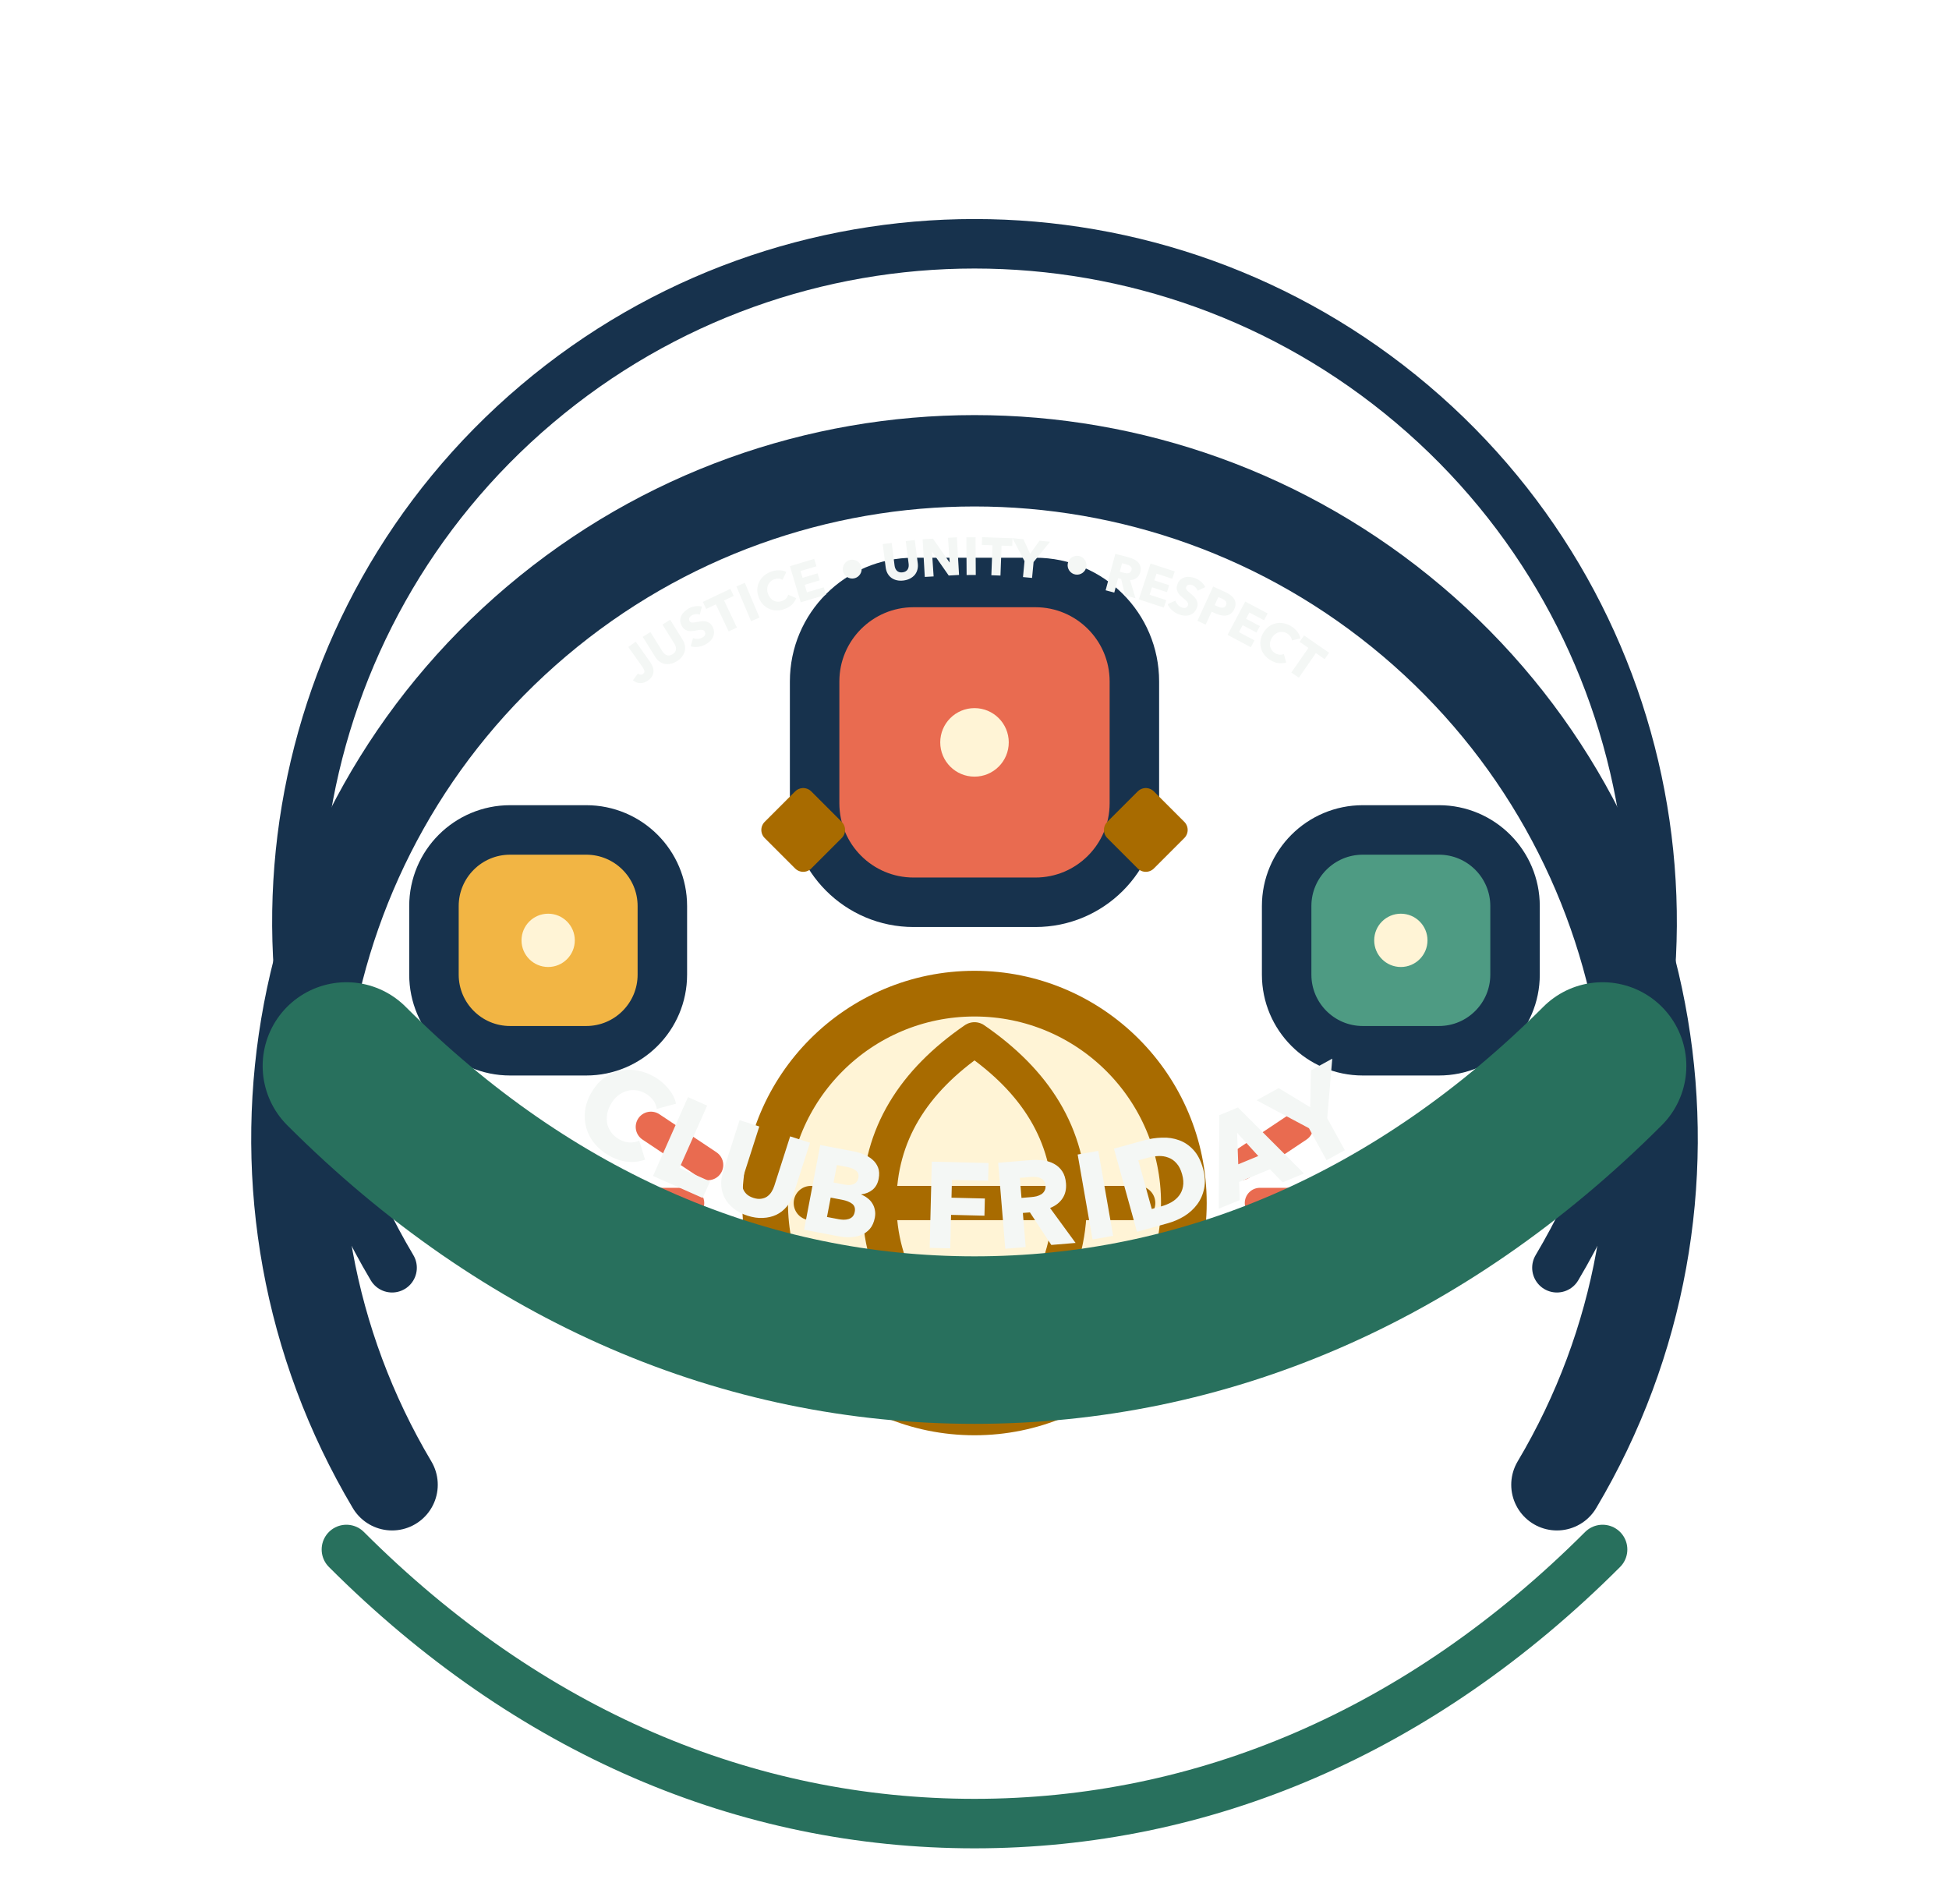
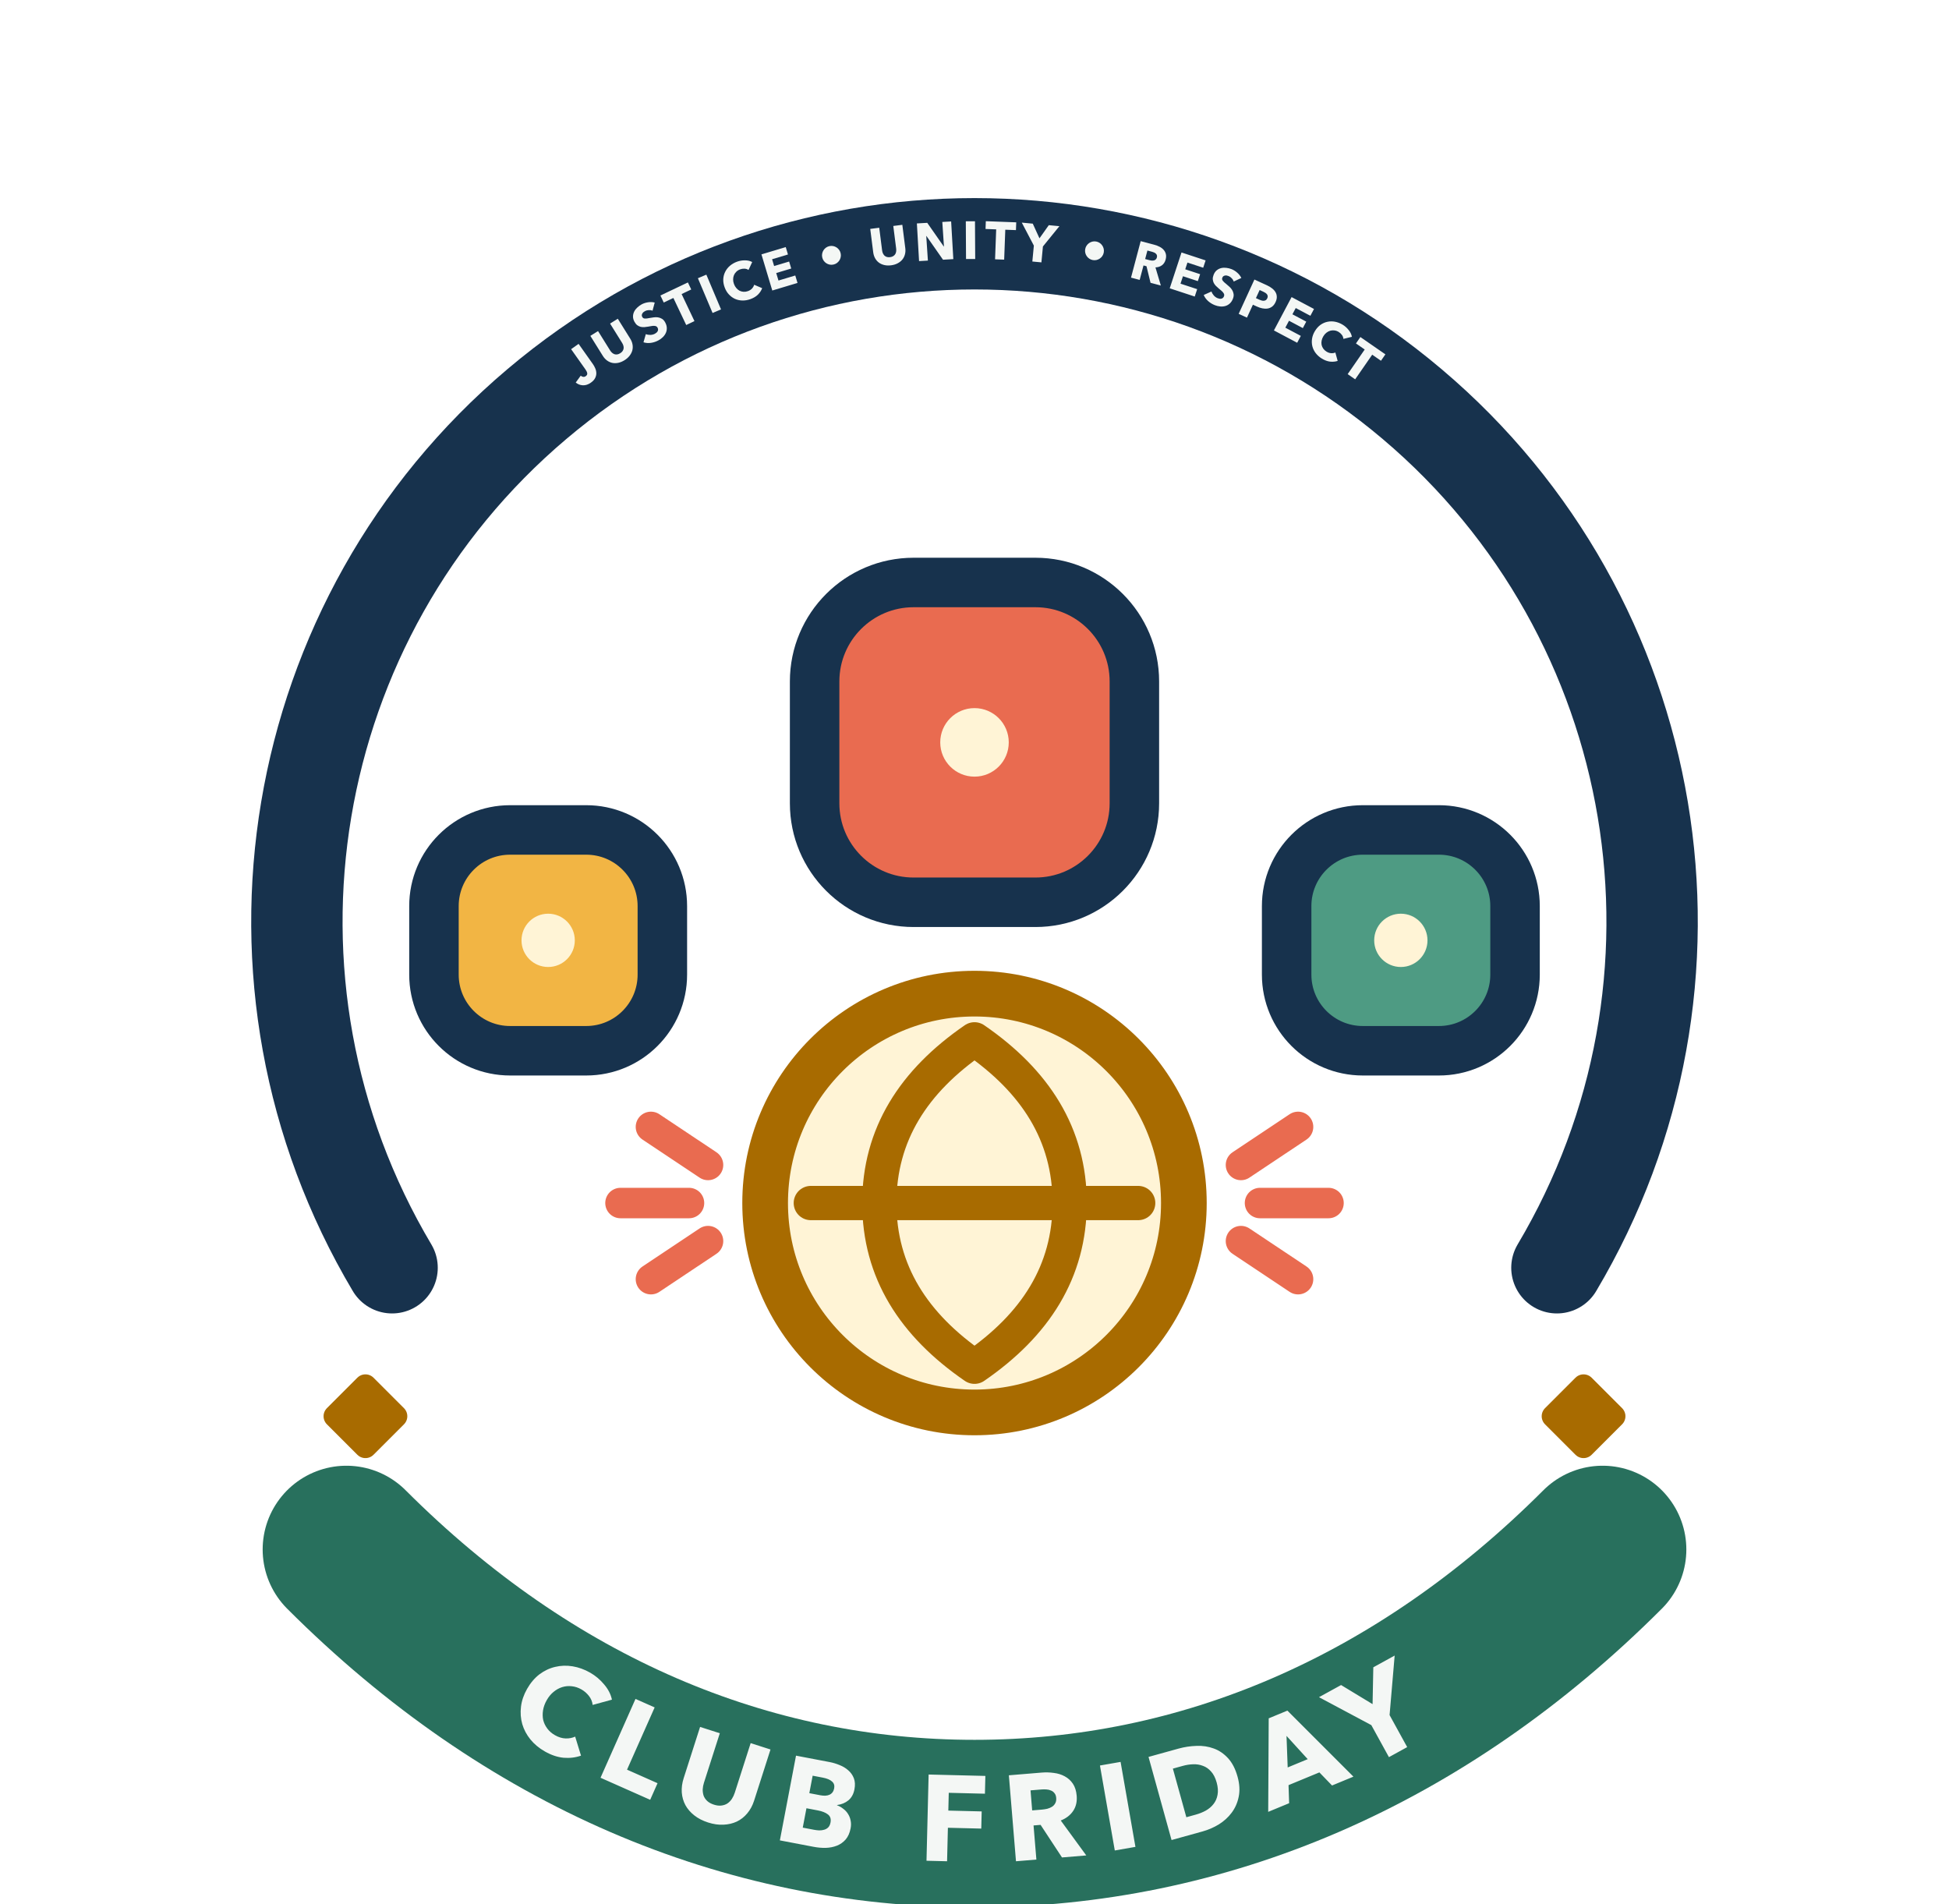
<svg xmlns="http://www.w3.org/2000/svg" viewBox="0 0 512 500" role="img" aria-labelledby="title desc" version="1.1" id="svg15">
  <g stroke="#17324D" stroke-width="13" stroke-linecap="round" stroke-linejoin="round" id="g8">
    <path fill="none" stroke="#17324D" d="M103 333a178 178 0 1 1 306 0" id="path1" />
    <g id="younger-member" aria-label="younger-member">
      <rect x="114" y="218" width="60" height="58" rx="20" fill="#F2B544" stroke="#17324D" id="rect1" />
      <circle cx="144" cy="247" r="7" fill="#FFF4D6" stroke="none" id="circle1" />
    </g>
    <g id="adult-member" aria-label="adult-member">
      <rect x="214" y="153" width="84" height="84" rx="26" fill="#E96B50" stroke="#17324D" id="rect2" />
      <circle cx="256" cy="195" r="9" fill="#FFF4D6" stroke="none" id="circle2" />
    </g>
    <g id="older-member" aria-label="older-member">
      <rect x="338" y="218" width="60" height="58" rx="20" fill="#4E9B83" stroke="#17324D" id="rect3" />
      <circle cx="368" cy="247" r="7" fill="#FFF4D6" stroke="none" id="circle3" />
    </g>
    <circle cx="256" cy="316" r="55" fill="#FFF4D6" stroke="#A86B00" stroke-width="12" id="circle4" />
    <path fill="none" stroke="#A86B00" stroke-width="9" d="M256 273c-16 11-25 25-25 43s9 32 25 43m0-86c16 11 25 25 25 43s-9 32-25 43m-43-43h86" id="path4" />
    <path fill="none" stroke="#E96B50" stroke-width="8" d="M181 316h-18M186 306l-15-10M186 326l-15 10M331 316h18M326 306l15-10M326 326l15 10" id="path5" />
    <path fill="none" stroke="#28705D" d="M91 407c48 48 105 72 165 72s117-24 165-72" id="path6" />
-     <path fill="#A86B00" stroke="#A86B00" stroke-width="6" d="m211 210 8 8-8 8-8-8z" id="path7" />
-     <path fill="#A86B00" stroke="#A86B00" stroke-width="6" d="m301 210 8 8-8 8-8-8z" id="path8" />
+     <path fill="#A86B00" stroke="#A86B00" stroke-width="6" d="m96 364 8 8-8 8-8-8z" id="path7" />
+     <path fill="#A86B00" stroke="#A86B00" stroke-width="6" d="m416 364 8 8-8 8-8-8z" id="path8" />
  </g>
  <defs id="defs8">
-     <path id="motto-arc" d="M103 390a178 178 0 1 1 306 0" />
-     <path id="name-arc" d="M91 280c48 48 105 72 165 72s117-24 165-72" />
+     <path id="motto-arc" d="M103 333a178 178 0 1 1 306 0" />
+     <path id="name-arc" d="M91 407c48 48 105 72 165 72s117-24 165-72" />
  </defs>
-   <path d="M103 390a178 178 0 1 1 306 0" fill="none" stroke="#17324D" stroke-width="24" stroke-linecap="round" id="path9" />
-   <path d="M91 280c48 48 105 72 165 72s117-24 165-72" fill="none" stroke="#28705D" stroke-width="44" stroke-linecap="round" id="path10" />
+   <path d="M103 333a178 178 0 1 1 306 0" fill="none" stroke="#17324D" stroke-width="24" stroke-linecap="round" id="path9" />
+   <path d="M91 407c48 48 105 72 165 72s117-24 165-72" fill="none" stroke="#28705D" stroke-width="44" stroke-linecap="round" id="path10" />
  <g font-family="Avenir Next, Trebuchet MS, Arial, sans-serif" text-anchor="middle" id="g15">
    <g id="text14" style="font-weight:700;font-size:14px;letter-spacing:1.5" aria-label="JUSTICE•UNITY•RESPECT">
-       <path style="fill:#f4f7f5" d="m 170.786,173.875 q 0.34,0.48 0.597,1.087 0.269,0.598 0.287,1.254 0.022,0.636 -0.302,1.294 -0.312,0.65 -1.135,1.232 -1.029,0.728 -2.086,0.687 -1.066,-0.052 -1.885,-0.724 l 1.313,-1.804 q 0.306,0.263 0.65,0.312 0.355,0.041 0.663,-0.178 0.48,-0.34 0.394,-0.776 -0.074,-0.445 -0.455,-0.982 l -3.777,-5.337 1.966,-1.391 3.769,5.325 z m 8.535,-5.85 q 0.474,0.76 0.605,1.553 0.136,0.773 -0.058,1.521 -0.201,0.736 -0.723,1.408 -0.51,0.664 -1.329,1.175 -0.832,0.519 -1.652,0.684 -0.821,0.165 -1.558,0.015 -0.745,-0.163 -1.379,-0.625 -0.642,-0.474 -1.116,-1.234 l -3.267,-5.239 2.02,-1.259 3.163,5.073 q 0.215,0.345 0.491,0.602 0.288,0.25 0.621,0.388 0.338,0.119 0.724,0.076 0.398,-0.05 0.825,-0.317 0.428,-0.267 0.636,-0.594 0.22,-0.335 0.262,-0.691 0.035,-0.368 -0.075,-0.729 -0.109,-0.361 -0.324,-0.705 l -3.163,-5.073 2.031,-1.267 3.267,5.239 z m 4.505,-6.561 q -0.458,-0.198 -1.008,-0.154 -0.544,0.025 -0.95,0.245 -0.209,0.114 -0.411,0.271 -0.189,0.15 -0.301,0.355 -0.119,0.192 -0.148,0.431 -0.024,0.22 0.116,0.478 0.12,0.221 0.287,0.322 0.179,0.094 0.411,0.111 0.245,0.011 0.544,-0.025 0.293,-0.048 0.654,-0.116 0.523,-0.093 1.103,-0.169 0.573,-0.088 1.127,-0.007 0.554,0.082 1.053,0.384 0.492,0.29 0.846,0.942 0.407,0.751 0.425,1.458 0.023,0.688 -0.251,1.299 -0.274,0.611 -0.783,1.11 -0.509,0.5 -1.149,0.847 -0.935,0.508 -1.982,0.662 -1.054,0.142 -1.96,-0.147 l 0.616,-2.151 q 0.534,0.22 1.197,0.21 0.669,-0.029 1.186,-0.309 0.234,-0.127 0.429,-0.296 0.195,-0.169 0.295,-0.367 0.112,-0.204 0.11,-0.442 -0.002,-0.238 -0.142,-0.496 -0.134,-0.246 -0.35,-0.352 -0.217,-0.105 -0.524,-0.114 -0.302,-0.027 -0.706,0.049 -0.399,0.057 -0.903,0.156 -0.492,0.092 -0.998,0.128 -0.494,0.029 -0.967,-0.08 -0.468,-0.128 -0.885,-0.427 -0.412,-0.318 -0.732,-0.909 -0.394,-0.726 -0.379,-1.403 0.015,-0.677 0.314,-1.27 0.299,-0.593 0.822,-1.068 0.516,-0.487 1.131,-0.821 0.738,-0.401 1.648,-0.544 0.922,-0.15 1.788,0.065 z m 6.386,-3.74 3.375,7.107 -2.163,1.027 -3.375,-7.107 -2.529,1.201 -0.877,-1.846 7.221,-3.43 0.877,1.846 z m 7.097,5.438 -3.856,-9.131 2.218,-0.937 3.856,9.131 z m 11.862,-6.055 q -0.358,0.936 -1.11,1.689 -0.758,0.74 -1.941,1.174 -1.078,0.395 -2.128,0.377 -1.037,-0.022 -1.944,-0.421 -0.911,-0.412 -1.625,-1.179 -0.714,-0.767 -1.114,-1.858 -0.41,-1.117 -0.361,-2.164 0.062,-1.052 0.514,-1.933 0.447,-0.895 1.242,-1.574 0.795,-0.679 1.86,-1.069 0.986,-0.361 2.062,-0.353 1.085,-0.01 1.922,0.444 l -0.966,2.084 q -0.474,-0.318 -1.064,-0.341 -0.59,-0.022 -1.129,0.175 -0.592,0.217 -1.009,0.623 -0.409,0.389 -0.624,0.9 -0.215,0.511 -0.22,1.109 -0.009,0.585 0.217,1.203 0.231,0.631 0.621,1.084 0.39,0.454 0.871,0.709 0.49,0.238 1.053,0.27 0.563,0.032 1.142,-0.18 0.67,-0.246 1.074,-0.692 0.403,-0.446 0.551,-0.977 l 2.104,0.899 z m 1.184,1.103 -2.85,-9.493 6.383,-1.916 0.584,1.944 -4.17,1.252 0.535,1.783 3.942,-1.183 0.551,1.837 -3.942,1.183 0.592,1.971 4.412,-1.324 0.588,1.958 z" id="path15" />
-       <path style="fill:#f4f7f5" d="m 226.3,148.968 q 0.109,0.506 0.011,0.986 -0.098,0.479 -0.355,0.878 -0.258,0.399 -0.655,0.685 -0.397,0.286 -0.903,0.395 -0.506,0.109 -0.986,0.011 -0.479,-0.098 -0.878,-0.355 -0.399,-0.258 -0.685,-0.655 -0.286,-0.397 -0.395,-0.903 -0.109,-0.506 -0.011,-0.986 0.098,-0.479 0.355,-0.878 0.258,-0.399 0.655,-0.685 0.397,-0.286 0.903,-0.395 0.506,-0.109 0.986,-0.011 0.479,0.098 0.878,0.355 0.399,0.258 0.685,0.655 0.286,0.397 0.395,0.903 z" id="path16" />
-       <path style="fill:#f4f7f5" d="m 241.096,147.969 q 0.113,0.889 -0.099,1.664 -0.2,0.759 -0.688,1.358 -0.49,0.584 -1.245,0.977 -0.741,0.39 -1.699,0.512 -0.972,0.124 -1.787,-0.069 -0.815,-0.193 -1.422,-0.638 -0.609,-0.459 -0.992,-1.144 -0.385,-0.699 -0.498,-1.588 l -0.778,-6.125 2.361,-0.3 0.754,5.93 q 0.051,0.403 0.194,0.751 0.157,0.347 0.402,0.612 0.258,0.25 0.626,0.372 0.382,0.121 0.882,0.057 0.5,-0.064 0.826,-0.274 0.34,-0.213 0.527,-0.519 0.185,-0.32 0.236,-0.693 0.051,-0.373 1.6e-4,-0.776 l -0.754,-5.93 2.375,-0.302 0.778,6.125 z m 8.134,3.208 -4.358,-6.24 -0.042,0.002 0.431,6.468 -2.32,0.134 -0.573,-9.895 2.725,-0.158 4.343,6.227 0.042,-0.002 -0.43,-6.454 2.32,-0.134 0.573,9.895 z m 4.698,-0.134 -0.058,-9.912 2.408,-0.014 0.058,9.912 z m 9.187,-7.72 -0.295,7.862 -2.392,-0.09 0.295,-7.862 -2.798,-0.105 0.076,-2.043 7.988,0.299 -0.076,2.043 z m 8.405,4.3 -0.397,4.181 -2.383,-0.226 0.397,-4.181 -3.168,-6.038 2.885,0.274 1.758,3.851 2.451,-3.452 2.787,0.264 z" id="path17" />
-       <path style="fill:#f4f7f5" d="m 285.379,148.904 q -0.091,0.51 -0.363,0.916 -0.272,0.406 -0.662,0.678 -0.39,0.272 -0.865,0.386 -0.476,0.114 -0.985,0.023 -0.51,-0.091 -0.916,-0.363 -0.406,-0.272 -0.678,-0.662 -0.272,-0.39 -0.386,-0.865 -0.114,-0.476 -0.023,-0.985 0.091,-0.51 0.363,-0.916 0.272,-0.406 0.662,-0.678 0.39,-0.272 0.865,-0.386 0.476,-0.114 0.985,-0.023 0.51,0.091 0.916,0.363 0.406,0.272 0.678,0.662 0.272,0.39 0.386,0.865 0.114,0.476 0.023,0.985 z" id="path18" />
-       <path style="fill:#f4f7f5" d="m 295.579,156.413 -1.062,-4.352 -0.785,-0.208 -1.009,3.802 -2.273,-0.603 2.542,-9.581 3.654,0.969 q 0.69,0.183 1.3,0.504 0.627,0.311 1.052,0.786 0.438,0.478 0.602,1.116 0.164,0.637 -0.055,1.463 -0.258,0.974 -0.962,1.497 -0.704,0.523 -1.713,0.56 l 1.416,4.764 z m 1.668,-6.669 q 0.09,-0.338 -0.005,-0.581 -0.078,-0.252 -0.279,-0.422 -0.184,-0.179 -0.458,-0.295 -0.26,-0.112 -0.517,-0.181 l -1.231,-0.327 -0.592,2.233 1.096,0.291 q 0.284,0.075 0.593,0.114 0.312,0.025 0.588,-0.032 0.276,-0.057 0.486,-0.248 0.223,-0.187 0.32,-0.552 z m 1.917,7.686 3.096,-9.416 6.331,2.082 -0.634,1.928 -4.136,-1.36 -0.582,1.769 3.91,1.286 -0.599,1.822 -3.91,-1.286 -0.643,1.955 4.376,1.439 -0.638,1.942 z m 15.449,-2.267 q -0.144,-0.477 -0.531,-0.87 -0.369,-0.4 -0.8,-0.569 -0.222,-0.087 -0.472,-0.14 -0.237,-0.048 -0.465,-0.002 -0.223,0.033 -0.425,0.164 -0.184,0.124 -0.291,0.397 -0.092,0.235 -0.062,0.427 0.043,0.197 0.18,0.386 0.15,0.194 0.369,0.4 0.225,0.193 0.51,0.425 0.408,0.34 0.84,0.735 0.437,0.382 0.732,0.858 0.295,0.476 0.385,1.053 0.095,0.563 -0.175,1.254 -0.311,0.795 -0.841,1.264 -0.511,0.461 -1.155,0.645 -0.643,0.184 -1.354,0.116 -0.71,-0.068 -1.388,-0.333 -0.991,-0.388 -1.784,-1.089 -0.788,-0.714 -1.15,-1.593 l 2.042,-0.914 q 0.176,0.55 0.611,1.051 0.453,0.493 1.001,0.708 0.248,0.097 0.503,0.137 0.255,0.04 0.47,-0.011 0.228,-0.046 0.409,-0.201 0.181,-0.155 0.288,-0.428 0.102,-0.261 0.043,-0.494 -0.059,-0.234 -0.25,-0.474 -0.173,-0.248 -0.492,-0.509 -0.301,-0.268 -0.701,-0.59 -0.387,-0.317 -0.741,-0.681 -0.341,-0.359 -0.562,-0.791 -0.203,-0.44 -0.244,-0.952 -0.022,-0.52 0.223,-1.146 0.301,-0.769 0.828,-1.194 0.527,-0.425 1.173,-0.578 0.646,-0.153 1.346,-0.059 0.705,0.081 1.357,0.336 0.782,0.306 1.478,0.91 0.709,0.608 1.102,1.409 z m 9.642,4.803 q -0.362,0.789 -0.906,1.202 -0.538,0.4 -1.186,0.503 -0.648,0.103 -1.367,-0.042 -0.719,-0.145 -1.419,-0.466 l -1.082,-0.496 -1.558,3.398 -2.176,-0.998 4.133,-9.009 3.309,1.518 q 0.738,0.339 1.304,0.783 0.585,0.438 0.904,0.984 0.338,0.54 0.36,1.197 0.041,0.65 -0.315,1.426 z m -2.182,-0.985 q 0.146,-0.318 0.112,-0.58 -0.034,-0.262 -0.198,-0.476 -0.164,-0.214 -0.426,-0.38 -0.25,-0.161 -0.542,-0.295 l -0.954,-0.438 -0.975,2.125 0.916,0.42 q 0.305,0.14 0.609,0.218 0.303,0.077 0.578,0.05 0.287,-0.022 0.508,-0.167 0.226,-0.158 0.372,-0.476 z m 0.405,7.782 4.643,-8.757 5.888,3.122 -0.951,1.794 -3.847,-2.04 -0.872,1.645 3.636,1.928 -0.898,1.695 -3.636,-1.928 -0.964,1.818 4.069,2.158 -0.957,1.806 z m 15.406,7.244 q -0.955,0.303 -2.013,0.184 -1.051,-0.132 -2.127,-0.787 -0.981,-0.597 -1.621,-1.43 -0.628,-0.825 -0.882,-1.783 -0.246,-0.969 -0.09,-2.005 0.156,-1.036 0.76,-2.029 0.619,-1.016 1.468,-1.63 0.861,-0.607 1.832,-0.802 0.979,-0.207 2.005,-0.009 1.026,0.199 1.995,0.789 0.897,0.546 1.561,1.393 0.684,0.842 0.85,1.78 l -2.232,0.542 q -0.047,-0.569 -0.397,-1.045 -0.35,-0.475 -0.84,-0.774 -0.538,-0.328 -1.116,-0.401 -0.559,-0.078 -1.093,0.072 -0.534,0.15 -1.005,0.519 -0.463,0.357 -0.806,0.919 -0.349,0.574 -0.461,1.161 -0.112,0.588 -0.012,1.124 0.119,0.531 0.445,0.992 0.326,0.461 0.852,0.781 0.61,0.371 1.21,0.409 0.6,0.037 1.108,-0.178 l 0.607,2.206 z m 7.799,-2.463 -4.477,6.47 -1.969,-1.362 4.477,-6.47 -2.302,-1.593 1.163,-1.681 6.573,4.549 -1.163,1.681 z" id="path19" />
+       <path style="fill:#f4f7f5" d="m 155.767,95.652 q 0.34,0.48 0.597,1.087 0.269,0.598 0.287,1.254 0.022,0.636 -0.302,1.294 -0.312,0.65 -1.135,1.232 -1.029,0.728 -2.086,0.687 -1.066,-0.052 -1.885,-0.724 l 1.313,-1.804 q 0.306,0.263 0.65,0.312 0.355,0.041 0.663,-0.178 0.48,-0.34 0.394,-0.776 -0.074,-0.445 -0.455,-0.982 l -3.777,-5.337 1.966,-1.391 3.769,5.325 z m 9.796,-6.688 q 0.474,0.76 0.605,1.553 0.136,0.773 -0.058,1.521 -0.201,0.736 -0.723,1.408 -0.51,0.664 -1.329,1.175 -0.832,0.519 -1.652,0.684 -0.821,0.165 -1.558,0.015 -0.745,-0.163 -1.379,-0.625 -0.642,-0.474 -1.116,-1.234 l -3.267,-5.239 2.02,-1.259 3.163,5.073 q 0.215,0.345 0.491,0.602 0.288,0.25 0.621,0.388 0.338,0.119 0.724,0.076 0.398,-0.05 0.825,-0.317 0.428,-0.267 0.636,-0.594 0.22,-0.335 0.262,-0.691 0.035,-0.368 -0.075,-0.729 -0.109,-0.361 -0.324,-0.705 l -3.163,-5.073 2.031,-1.267 3.267,5.239 z m 5.857,-7.349 q -0.458,-0.198 -1.008,-0.154 -0.544,0.025 -0.95,0.245 -0.209,0.114 -0.411,0.271 -0.189,0.15 -0.301,0.355 -0.119,0.192 -0.148,0.431 -0.024,0.22 0.116,0.478 0.12,0.221 0.287,0.322 0.179,0.094 0.411,0.111 0.245,0.011 0.544,-0.025 0.293,-0.047 0.654,-0.116 0.523,-0.093 1.103,-0.169 0.573,-0.088 1.127,-0.007 0.554,0.082 1.053,0.384 0.492,0.29 0.846,0.942 0.407,0.751 0.425,1.458 0.023,0.688 -0.251,1.299 -0.274,0.611 -0.783,1.11 -0.509,0.5 -1.149,0.847 -0.935,0.508 -1.982,0.662 -1.054,0.142 -1.96,-0.147 l 0.616,-2.151 q 0.534,0.22 1.197,0.21 0.669,-0.029 1.186,-0.309 0.234,-0.127 0.429,-0.296 0.195,-0.169 0.295,-0.367 0.112,-0.204 0.11,-0.442 -0.002,-0.238 -0.142,-0.496 -0.134,-0.246 -0.35,-0.352 -0.217,-0.105 -0.524,-0.114 -0.302,-0.027 -0.706,0.049 -0.399,0.057 -0.903,0.156 -0.492,0.092 -0.998,0.128 -0.494,0.029 -0.967,-0.08 -0.468,-0.128 -0.885,-0.427 -0.412,-0.318 -0.732,-0.909 -0.394,-0.726 -0.379,-1.403 0.015,-0.677 0.314,-1.27 0.299,-0.593 0.822,-1.068 0.516,-0.487 1.131,-0.821 0.738,-0.401 1.648,-0.544 0.922,-0.15 1.788,0.065 z m 7.638,-4.377 3.375,7.107 -2.163,1.027 -3.375,-7.107 -2.529,1.201 -0.877,-1.846 7.221,-3.43 0.877,1.846 z m 8.136,4.973 -3.856,-9.131 2.218,-0.937 3.856,9.131 z M 200.224,75.696 q -0.358,0.936 -1.11,1.689 -0.758,0.74 -1.941,1.174 -1.078,0.395 -2.128,0.377 -1.037,-0.022 -1.944,-0.421 -0.911,-0.412 -1.625,-1.179 -0.714,-0.767 -1.113,-1.858 -0.41,-1.117 -0.361,-2.164 0.062,-1.052 0.514,-1.933 0.447,-0.895 1.242,-1.574 0.795,-0.679 1.86,-1.069 0.986,-0.361 2.062,-0.353 1.085,-0.01 1.922,0.444 l -0.966,2.084 q -0.474,-0.318 -1.064,-0.341 -0.59,-0.022 -1.129,0.175 -0.592,0.217 -1.009,0.623 -0.409,0.389 -0.624,0.9 -0.215,0.511 -0.22,1.109 -0.009,0.585 0.217,1.203 0.231,0.631 0.621,1.084 0.39,0.454 0.871,0.709 0.49,0.238 1.053,0.27 0.563,0.032 1.142,-0.18 0.67,-0.246 1.074,-0.692 0.403,-0.446 0.551,-0.977 l 2.104,0.899 z m 2.656,0.613 -2.85,-9.493 6.383,-1.916 0.584,1.944 -4.17,1.252 0.535,1.783 3.942,-1.183 0.551,1.837 -3.942,1.183 0.592,1.971 4.412,-1.324 0.588,1.958 z" id="path15" />
+       <path style="fill:#f4f7f5" d="m 220.84,66.548 q 0.109,0.506 0.011,0.986 -0.098,0.479 -0.355,0.878 -0.258,0.399 -0.655,0.685 -0.397,0.286 -0.903,0.395 -0.506,0.109 -0.986,0.011 -0.479,-0.098 -0.878,-0.355 -0.399,-0.258 -0.685,-0.655 -0.286,-0.397 -0.395,-0.903 -0.109,-0.506 -0.011,-0.986 0.098,-0.479 0.355,-0.878 0.258,-0.399 0.655,-0.685 0.397,-0.286 0.903,-0.395 0.506,-0.109 0.986,-0.011 0.479,0.098 0.878,0.355 0.399,0.258 0.685,0.655 0.286,0.397 0.395,0.903 z" id="path16" />
+       <path style="fill:#f4f7f5" d="m 237.819,65.176 q 0.113,0.889 -0.099,1.664 -0.2,0.759 -0.688,1.358 -0.49,0.584 -1.245,0.977 -0.741,0.39 -1.699,0.512 -0.972,0.124 -1.787,-0.069 -0.815,-0.193 -1.422,-0.638 -0.609,-0.459 -0.992,-1.144 -0.385,-0.699 -0.498,-1.588 l -0.778,-6.125 2.361,-0.3 0.754,5.93 q 0.051,0.403 0.194,0.752 0.157,0.347 0.402,0.612 0.258,0.25 0.626,0.372 0.382,0.121 0.882,0.057 0.5,-0.064 0.826,-0.274 0.34,-0.213 0.527,-0.519 0.185,-0.32 0.236,-0.693 0.051,-0.373 1.6e-4,-0.776 l -0.754,-5.93 2.375,-0.302 0.778,6.125 z m 9.907,3.044 -4.358,-6.24 -0.042,0.002 0.431,6.468 -2.32,0.134 -0.573,-9.895 2.725,-0.158 4.343,6.227 0.042,-0.002 -0.43,-6.454 2.32,-0.134 0.573,9.895 z m 6.05,-0.178 -0.058,-9.912 2.408,-0.014 0.058,9.912 z m 10.313,-7.703 -0.295,7.862 -2.392,-0.09 0.295,-7.862 -2.798,-0.105 0.076,-2.043 7.988,0.299 -0.076,2.043 z m 9.886,4.398 -0.397,4.181 -2.383,-0.226 0.397,-4.181 -3.168,-6.038 2.885,0.274 1.758,3.851 2.451,-3.452 2.787,0.264 z" id="path17" />
+       <path style="fill:#f4f7f5" d="m 289.958,66.311 q -0.091,0.51 -0.363,0.916 -0.272,0.406 -0.662,0.678 -0.39,0.272 -0.865,0.386 -0.476,0.114 -0.985,0.023 -0.51,-0.091 -0.916,-0.363 -0.406,-0.272 -0.678,-0.662 -0.272,-0.39 -0.386,-0.865 -0.114,-0.476 -0.023,-0.985 0.091,-0.51 0.363,-0.916 0.272,-0.406 0.662,-0.678 0.39,-0.272 0.865,-0.386 0.476,-0.114 0.985,-0.023 0.51,0.091 0.916,0.363 0.406,0.272 0.678,0.662 0.272,0.39 0.386,0.865 0.114,0.476 0.023,0.985 z" id="path18" />
+       <path style="fill:#f4f7f5" d="m 302.245,74.283 -1.062,-4.352 -0.785,-0.208 -1.009,3.802 -2.273,-0.603 2.542,-9.581 3.654,0.969 q 0.69,0.183 1.3,0.504 0.627,0.311 1.052,0.786 0.438,0.478 0.602,1.116 0.164,0.637 -0.055,1.463 -0.258,0.974 -0.962,1.497 -0.704,0.523 -1.713,0.56 l 1.416,4.764 z m 1.668,-6.669 q 0.09,-0.338 -0.005,-0.581 -0.078,-0.252 -0.279,-0.422 -0.184,-0.179 -0.458,-0.295 -0.26,-0.112 -0.517,-0.181 l -1.231,-0.327 -0.592,2.233 1.096,0.291 q 0.284,0.075 0.593,0.114 0.312,0.025 0.588,-0.032 0.276,-0.057 0.486,-0.248 0.223,-0.187 0.32,-0.552 z m 3.372,8.118 3.096,-9.416 6.331,2.082 -0.634,1.928 -4.136,-1.36 -0.582,1.769 3.91,1.286 -0.599,1.822 -3.91,-1.286 -0.643,1.955 4.376,1.439 -0.638,1.942 z m 16.807,-1.778 q -0.144,-0.477 -0.531,-0.87 -0.369,-0.4 -0.8,-0.569 -0.222,-0.087 -0.472,-0.14 -0.237,-0.048 -0.465,-0.002 -0.223,0.033 -0.425,0.164 -0.184,0.124 -0.291,0.397 -0.092,0.235 -0.062,0.427 0.043,0.197 0.18,0.386 0.15,0.194 0.369,0.4 0.225,0.193 0.51,0.425 0.408,0.34 0.84,0.735 0.437,0.382 0.732,0.858 0.295,0.476 0.385,1.053 0.095,0.563 -0.175,1.254 -0.311,0.795 -0.841,1.264 -0.511,0.461 -1.155,0.645 -0.643,0.184 -1.354,0.116 -0.71,-0.068 -1.388,-0.333 -0.991,-0.388 -1.784,-1.089 -0.788,-0.714 -1.15,-1.593 l 2.042,-0.914 q 0.176,0.55 0.611,1.051 0.453,0.493 1.001,0.708 0.248,0.097 0.503,0.137 0.255,0.04 0.47,-0.011 0.228,-0.046 0.409,-0.201 0.181,-0.155 0.288,-0.428 0.102,-0.261 0.043,-0.494 -0.059,-0.234 -0.25,-0.474 -0.173,-0.248 -0.492,-0.509 -0.301,-0.268 -0.701,-0.59 -0.387,-0.317 -0.741,-0.681 -0.341,-0.359 -0.562,-0.791 -0.203,-0.44 -0.244,-0.952 -0.022,-0.52 0.223,-1.146 0.301,-0.769 0.828,-1.194 0.527,-0.425 1.173,-0.578 0.646,-0.153 1.346,-0.059 0.705,0.081 1.357,0.336 0.782,0.306 1.478,0.91 0.709,0.608 1.102,1.409 z m 11.002,5.381 q -0.362,0.789 -0.906,1.202 -0.538,0.4 -1.186,0.503 -0.648,0.103 -1.367,-0.042 -0.719,-0.145 -1.419,-0.466 l -1.082,-0.496 -1.558,3.398 -2.176,-0.998 4.133,-9.009 3.309,1.518 q 0.738,0.339 1.304,0.783 0.585,0.438 0.904,0.984 0.338,0.54 0.36,1.197 0.041,0.65 -0.315,1.426 z m -2.182,-0.985 q 0.146,-0.318 0.112,-0.58 -0.034,-0.262 -0.198,-0.476 -0.164,-0.214 -0.426,-0.38 -0.25,-0.161 -0.542,-0.295 l -0.954,-0.438 -0.975,2.125 0.916,0.42 q 0.305,0.14 0.609,0.218 0.303,0.078 0.578,0.049 0.287,-0.022 0.508,-0.167 0.226,-0.158 0.372,-0.476 z m 1.744,8.444 4.643,-8.757 5.888,3.122 -0.951,1.793 -3.847,-2.04 -0.872,1.645 3.636,1.928 -0.898,1.695 -3.636,-1.928 -0.964,1.818 4.069,2.158 -0.957,1.806 z m 16.749,8.008 q -0.955,0.303 -2.013,0.184 -1.051,-0.132 -2.127,-0.787 -0.981,-0.597 -1.621,-1.43 -0.628,-0.825 -0.882,-1.783 -0.246,-0.969 -0.09,-2.005 0.156,-1.036 0.76,-2.029 0.619,-1.016 1.468,-1.63 0.861,-0.607 1.832,-0.802 0.979,-0.207 2.005,-0.009 1.026,0.199 1.995,0.789 0.897,0.546 1.561,1.393 0.684,0.842 0.85,1.78 l -2.232,0.542 q -0.047,-0.569 -0.397,-1.045 -0.35,-0.475 -0.84,-0.774 -0.538,-0.328 -1.116,-0.401 -0.559,-0.078 -1.093,0.072 -0.534,0.15 -1.005,0.519 -0.463,0.357 -0.806,0.919 -0.349,0.574 -0.461,1.161 -0.112,0.588 -0.012,1.124 0.119,0.531 0.445,0.992 0.326,0.461 0.852,0.781 0.61,0.371 1.21,0.409 0.6,0.038 1.108,-0.178 l 0.607,2.206 z m 9.073,-1.636 -4.477,6.47 -1.969,-1.362 4.477,-6.47 -2.302,-1.593 1.163,-1.681 6.573,4.549 -1.163,1.681 z" id="path19" />
    </g>
-     <path d="m 169.465,304.614 q -2.162,0.757 -4.588,0.553 -2.41,-0.231 -4.912,-1.657 -2.28,-1.299 -3.798,-3.159 -1.491,-1.844 -2.132,-4.014 -0.626,-2.198 -0.339,-4.576 0.287,-2.378 1.602,-4.685 1.347,-2.363 3.246,-3.822 1.927,-1.443 4.133,-1.954 2.222,-0.538 4.58,-0.152 2.358,0.386 4.61,1.669 2.085,1.188 3.659,3.08 1.618,1.879 2.061,4.01 l -5.063,1.387 q -0.144,-1.298 -0.975,-2.36 -0.831,-1.063 -1.971,-1.712 -1.251,-0.713 -2.577,-0.842 -1.282,-0.141 -2.492,0.237 -1.21,0.379 -2.261,1.253 -1.035,0.847 -1.78,2.153 -0.76,1.335 -0.977,2.684 -0.217,1.35 0.047,2.568 0.307,1.206 1.082,2.237 0.775,1.031 1.999,1.728 1.418,0.808 2.791,0.854 1.373,0.046 2.52,-0.479 l 1.534,4.999 z m 2.083,4.27 9.19,-20.708 5.031,2.233 -7.256,16.35 8.014,3.557 -1.934,4.358 z m 36.931,4.713 q -0.625,1.95 -1.813,3.351 -1.148,1.38 -2.738,2.147 -1.58,0.737 -3.522,0.82 -1.912,0.093 -4.014,-0.581 -2.133,-0.684 -3.635,-1.87 -1.501,-1.187 -2.329,-2.695 -0.817,-1.539 -0.95,-3.329 -0.122,-1.82 0.503,-3.77 l 4.306,-13.439 5.181,1.66 -4.17,13.012 q -0.283,0.884 -0.324,1.744 -0.01,0.87 0.242,1.657 0.292,0.766 0.937,1.376 0.675,0.62 1.772,0.971 1.097,0.352 1.976,0.23 0.909,-0.112 1.592,-0.565 0.693,-0.484 1.16,-1.208 0.467,-0.724 0.75,-1.608 l 4.17,-13.012 5.211,1.67 -4.306,13.439 z m 21.341,6.247 q -0.347,1.823 -1.31,2.943 -0.957,1.088 -2.295,1.615 -1.338,0.527 -2.944,0.579 -1.569,0.027 -3.172,-0.279 l -8.864,-1.69 4.242,-22.255 8.864,1.69 q 1.289,0.246 2.587,0.786 1.304,0.509 2.278,1.379 0.98,0.838 1.462,2.07 0.482,1.232 0.158,2.929 -0.353,1.855 -1.593,2.889 -1.234,1.003 -2.97,1.226 l -0.012,0.063 q 0.913,0.337 1.646,0.933 0.771,0.57 1.242,1.344 0.503,0.78 0.681,1.726 0.209,0.952 -2.4e-4,2.052 z m -4.319,-10.498 q 0.216,-1.132 -0.569,-1.802 -0.747,-0.696 -2.444,-1.02 l -2.64,-0.503 -0.875,4.589 2.892,0.551 q 1.509,0.288 2.44,-0.154 0.969,-0.467 1.196,-1.661 z m -0.961,8.971 q 0.264,-1.383 -0.672,-2.115 -0.935,-0.732 -2.664,-1.062 l -2.986,-0.569 -0.971,5.092 3.018,0.575 q 0.629,0.12 1.307,0.151 0.716,0.006 1.304,-0.175 0.62,-0.175 1.061,-0.612 0.448,-0.468 0.603,-1.286 z m 25.533,-8.392 -0.115,4.671 8.765,0.216 -0.111,4.511 -8.765,-0.216 -0.216,8.797 -5.406,-0.133 0.557,-22.649 14.907,0.367 -0.115,4.671 z m 26.103,17.084 -5.622,-8.557 -1.85,0.153 0.743,8.961 -5.358,0.444 -1.871,-22.579 8.61,-0.714 q 1.626,-0.135 3.186,0.089 1.589,0.189 2.867,0.886 1.31,0.694 2.152,1.941 0.842,1.247 1.003,3.192 0.19,2.296 -0.924,3.962 -1.114,1.666 -3.259,2.518 l 6.701,9.174 z m -1.521,-15.64 q -0.066,-0.797 -0.457,-1.247 -0.361,-0.484 -0.924,-0.694 -0.534,-0.245 -1.212,-0.285 -0.646,-0.043 -1.252,0.007 l -2.902,0.24 0.436,5.262 2.583,-0.214 q 0.67,-0.056 1.363,-0.209 0.691,-0.186 1.241,-0.52 0.55,-0.335 0.856,-0.906 0.338,-0.574 0.266,-1.435 z m 12.346,14.201 -3.901,-22.318 5.422,-0.948 3.901,22.318 z m 29.026,-18.642 q 0.795,2.868 0.296,5.264 -0.476,2.357 -1.858,4.201 -1.359,1.805 -3.37,3.059 -2.019,1.223 -4.27,1.847 l -8.141,2.256 -6.05,-21.833 7.895,-2.188 q 2.313,-0.641 4.718,-0.71 2.396,-0.1 4.505,0.678 2.1,0.746 3.76,2.544 1.66,1.798 2.515,4.882 z m -5.489,1.521 q -0.513,-1.85 -1.463,-2.882 -0.928,-1.071 -2.142,-1.498 -1.192,-0.467 -2.573,-0.416 -1.35,0.042 -2.707,0.418 l -2.621,0.726 3.538,12.767 2.498,-0.692 q 1.419,-0.393 2.628,-1.06 1.232,-0.707 2.014,-1.72 0.813,-1.022 1.057,-2.418 0.275,-1.404 -0.229,-3.224 z m 26.404,2.119 -3.325,-3.439 -8.104,3.348 0.16,4.746 -5.501,2.273 0.134,-24.568 4.91,-2.028 17.345,17.348 z m -11.96,-13.028 0.307,8.287 5.264,-2.175 z m 23.672,-3.832 4.626,8.412 -4.795,2.637 -4.626,-8.412 -13.75,-7.338 5.804,-3.192 8.274,5.018 0.193,-9.675 5.608,-3.084 z" id="text15" style="font-weight:800;font-size:32px;letter-spacing:4;fill:#f4f7f5" aria-label="CLUB FRIDAY" />
+     <path d="m 152.631,461.154 q -2.162,0.757 -4.588,0.553 -2.41,-0.231 -4.912,-1.657 -2.28,-1.299 -3.798,-3.159 -1.491,-1.844 -2.132,-4.014 -0.626,-2.198 -0.339,-4.576 0.287,-2.378 1.602,-4.685 1.347,-2.363 3.246,-3.822 1.927,-1.443 4.133,-1.954 2.222,-0.538 4.58,-0.152 2.358,0.386 4.61,1.669 2.085,1.188 3.659,3.08 1.618,1.879 2.061,4.01 l -5.063,1.387 q -0.144,-1.298 -0.975,-2.36 -0.831,-1.063 -1.971,-1.712 -1.251,-0.713 -2.577,-0.842 -1.282,-0.141 -2.492,0.237 -1.21,0.379 -2.261,1.253 -1.035,0.847 -1.78,2.153 -0.76,1.335 -0.977,2.684 -0.217,1.35 0.047,2.568 0.307,1.206 1.082,2.237 0.775,1.031 1.999,1.728 1.418,0.808 2.791,0.854 1.373,0.046 2.52,-0.479 l 1.534,4.999 z m 5.125,5.807 9.19,-20.708 5.031,2.233 -7.256,16.35 8.014,3.557 -1.934,4.358 z m 40.348,6.014 q -0.625,1.95 -1.813,3.351 -1.148,1.38 -2.738,2.147 -1.58,0.737 -3.522,0.82 -1.912,0.093 -4.014,-0.581 -2.133,-0.684 -3.635,-1.87 -1.501,-1.187 -2.329,-2.695 -0.817,-1.539 -0.95,-3.329 -0.122,-1.82 0.503,-3.77 l 4.306,-13.439 5.181,1.66 -4.17,13.012 q -0.283,0.884 -0.324,1.744 -0.01,0.87 0.242,1.657 0.292,0.766 0.937,1.376 0.675,0.62 1.772,0.971 1.097,0.352 1.976,0.23 0.909,-0.112 1.592,-0.565 0.693,-0.484 1.16,-1.208 0.467,-0.724 0.75,-1.608 l 4.17,-13.012 5.211,1.67 -4.306,13.439 z m 25.351,7.268 q -0.347,1.823 -1.31,2.943 -0.957,1.088 -2.295,1.615 -1.338,0.527 -2.944,0.579 -1.569,0.027 -3.172,-0.279 l -8.864,-1.69 4.242,-22.255 8.864,1.69 q 1.289,0.246 2.587,0.786 1.304,0.509 2.278,1.379 0.98,0.838 1.462,2.07 0.482,1.232 0.158,2.929 -0.353,1.855 -1.593,2.889 -1.234,1.003 -2.97,1.226 l -0.012,0.063 q 0.913,0.337 1.646,0.933 0.771,0.57 1.242,1.344 0.503,0.78 0.681,1.726 0.209,0.952 -2.3e-4,2.052 z m -4.319,-10.498 q 0.216,-1.132 -0.569,-1.802 -0.747,-0.696 -2.444,-1.02 l -2.64,-0.503 -0.875,4.589 2.892,0.551 q 1.509,0.288 2.44,-0.154 0.969,-0.467 1.196,-1.661 z m -0.961,8.971 q 0.264,-1.383 -0.672,-2.115 -0.935,-0.732 -2.664,-1.062 l -2.986,-0.569 -0.971,5.092 3.018,0.575 q 0.629,0.12 1.307,0.151 0.716,0.006 1.304,-0.175 0.62,-0.175 1.061,-0.612 0.448,-0.468 0.603,-1.286 z m 31.063,-7.801 -0.115,4.671 8.765,0.216 -0.111,4.511 -8.765,-0.216 -0.216,8.797 -5.406,-0.133 0.557,-22.649 14.907,0.367 -0.115,4.671 z m 29.747,16.979 -5.622,-8.557 -1.85,0.153 0.743,8.961 -5.358,0.444 -1.871,-22.579 8.61,-0.714 q 1.626,-0.135 3.186,0.089 1.589,0.189 2.867,0.886 1.31,0.694 2.152,1.941 0.842,1.247 1.003,3.192 0.19,2.296 -0.924,3.962 -1.114,1.666 -3.259,2.518 l 6.701,9.174 z m -1.521,-15.64 q -0.066,-0.797 -0.457,-1.247 -0.361,-0.484 -0.924,-0.694 -0.534,-0.245 -1.212,-0.285 -0.646,-0.043 -1.252,0.007 l -2.902,0.24 0.436,5.262 2.583,-0.214 q 0.67,-0.056 1.363,-0.209 0.691,-0.186 1.241,-0.52 0.55,-0.335 0.856,-0.906 0.338,-0.574 0.266,-1.435 z m 15.392,13.809 -3.901,-22.318 5.422,-0.948 3.901,22.318 z m 32.252,-19.369 q 0.795,2.868 0.296,5.264 -0.476,2.357 -1.858,4.201 -1.359,1.805 -3.37,3.059 -2.019,1.223 -4.27,1.847 l -8.141,2.256 -6.05,-21.833 7.895,-2.188 q 2.313,-0.641 4.718,-0.71 2.396,-0.1 4.505,0.678 2.1,0.746 3.76,2.544 1.66,1.798 2.515,4.882 z m -5.489,1.521 q -0.513,-1.85 -1.463,-2.882 -0.928,-1.071 -2.142,-1.498 -1.192,-0.467 -2.573,-0.416 -1.35,0.042 -2.707,0.418 l -2.621,0.726 3.538,12.767 2.498,-0.692 q 1.419,-0.393 2.628,-1.06 1.232,-0.707 2.014,-1.72 0.813,-1.022 1.057,-2.418 0.275,-1.404 -0.229,-3.224 z m 30.306,0.777 -3.325,-3.439 -8.104,3.348 0.16,4.746 -5.501,2.273 0.134,-24.568 4.91,-2.028 17.345,17.348 z m -11.96,-13.028 0.307,8.287 5.264,-2.175 z m 27.076,-5.465 4.626,8.412 -4.795,2.637 -4.626,-8.412 -13.75,-7.338 5.804,-3.192 8.274,5.018 0.193,-9.675 5.608,-3.084 z" id="text15" style="font-weight:800;font-size:32px;letter-spacing:4;fill:#f4f7f5" aria-label="CLUB FRIDAY" />
  </g>
</svg>
